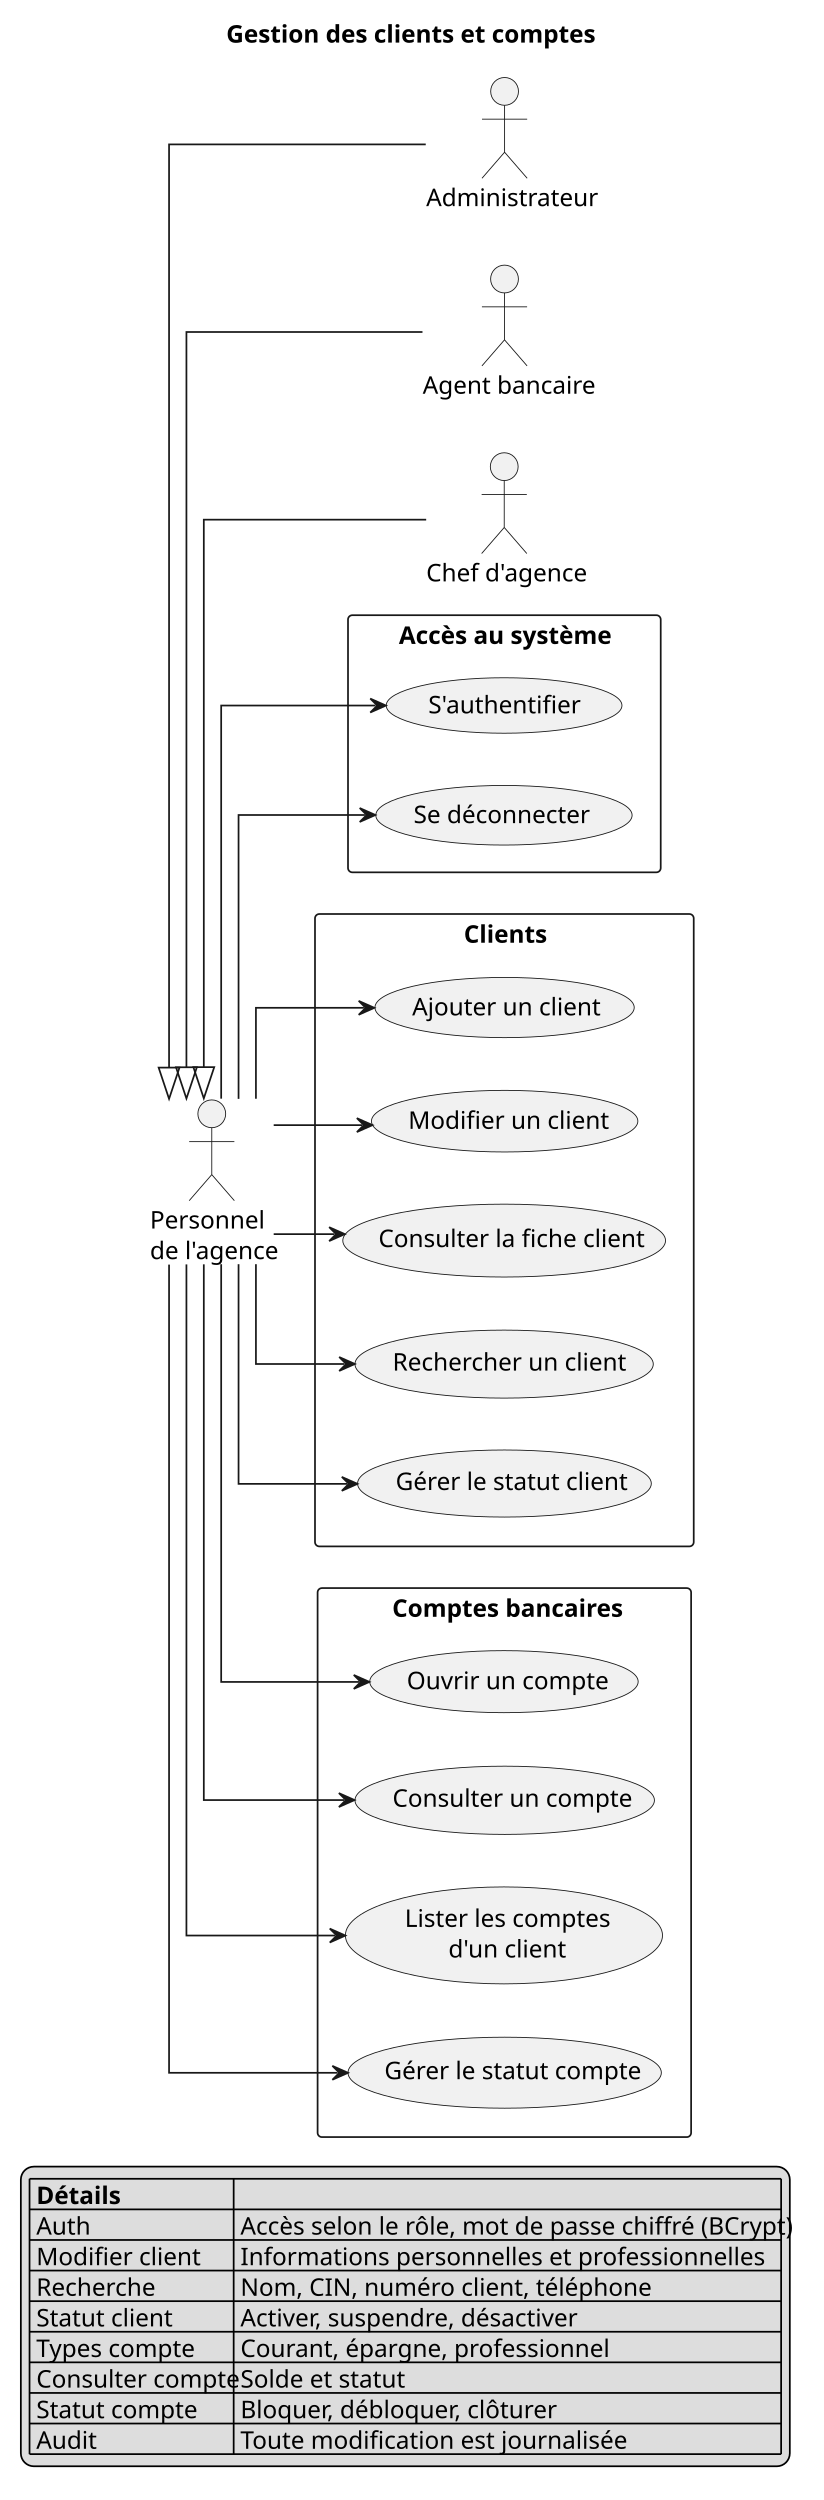
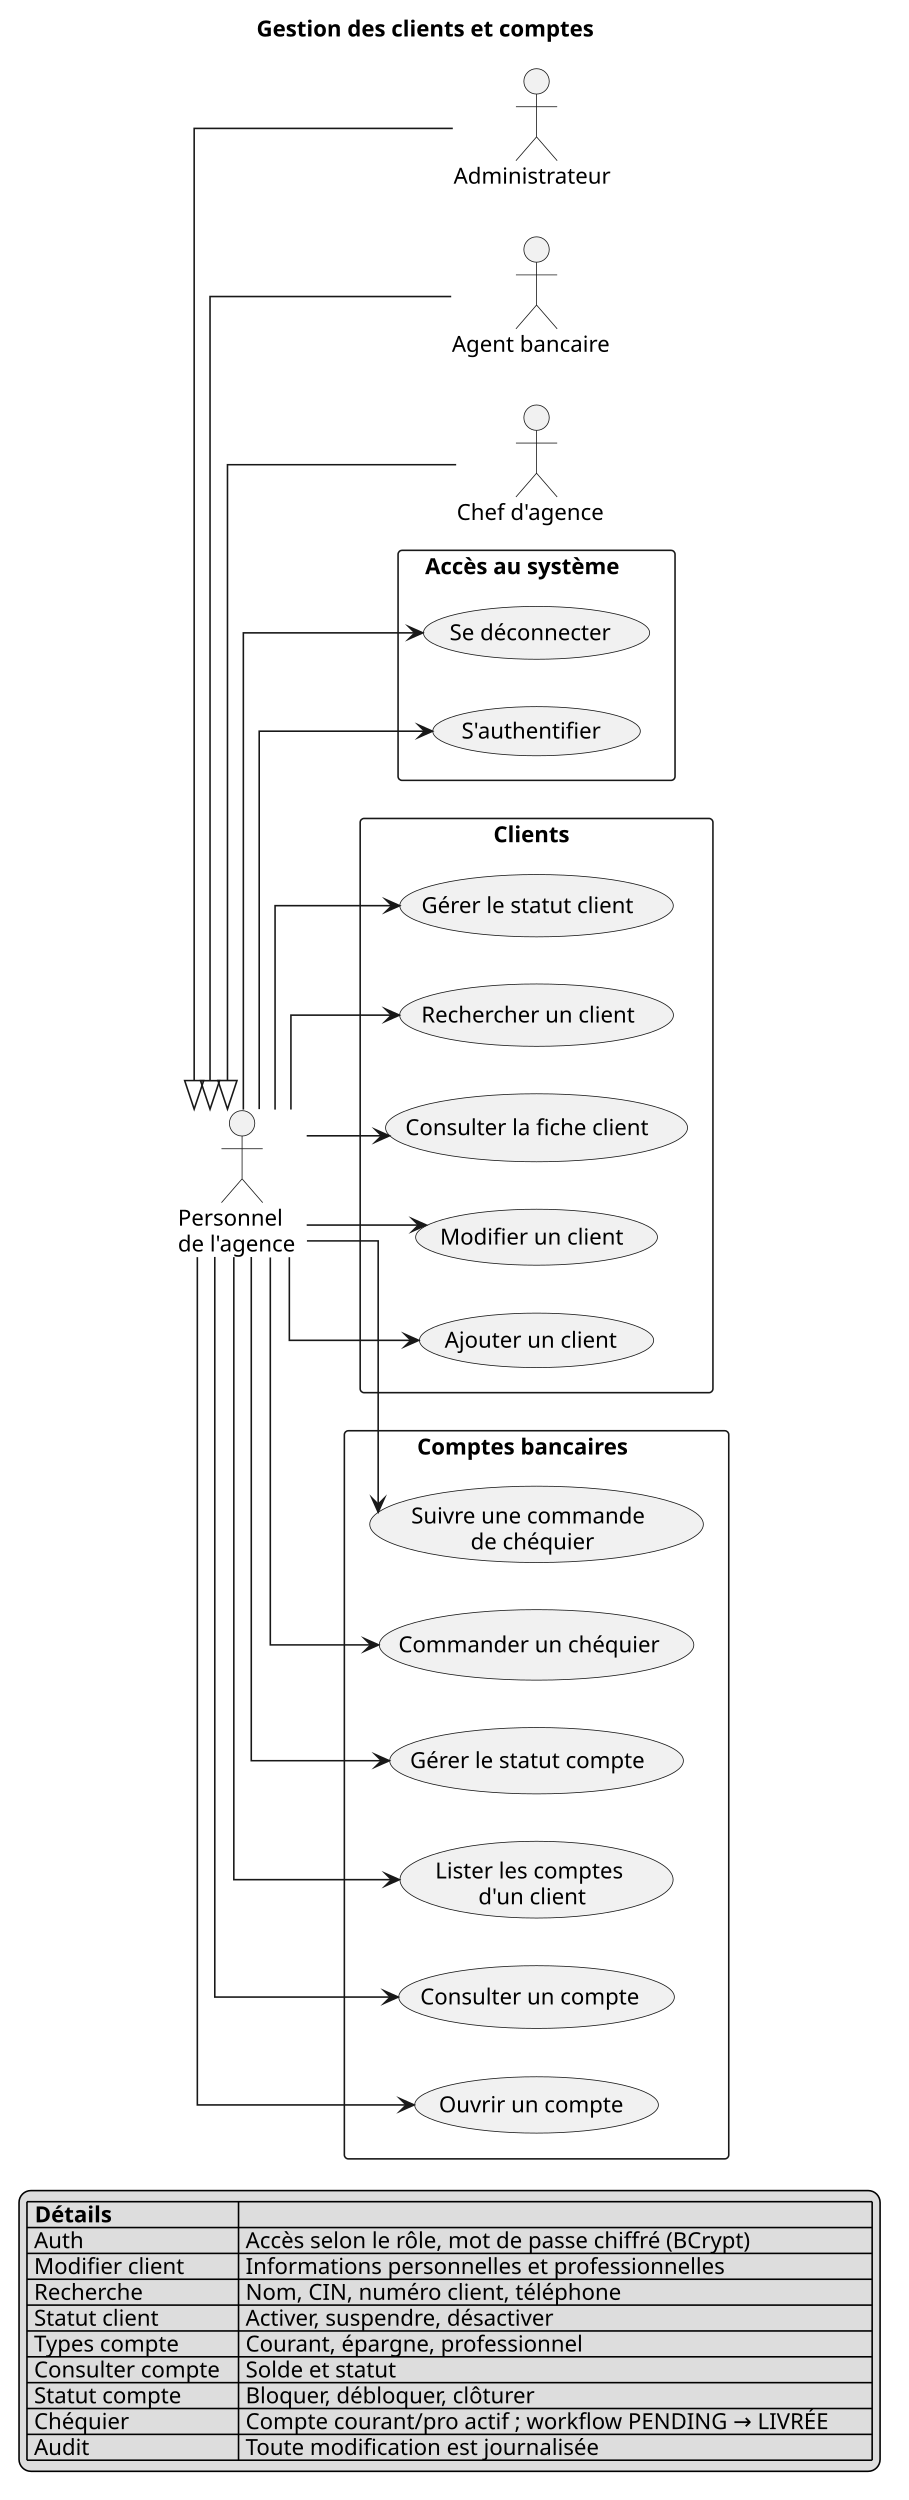
- <svg xmlns="http://www.w3.org/2000/svg" contentStyleType="text/css" height="1439px" preserveAspectRatio="none" style="width:474px;height:1439px;background:#FFFFFF;" version="1.1" viewBox="0 0 474 1439" width="474px" zoomAndPan="magnify">
+ <svg xmlns="http://www.w3.org/2000/svg" version="1.1" data-diagram-type="DESCRIPTION" style="width:573px;height:1576px;background:#FFFFFF;" width="573px" height="1576px" viewBox="0 0 573 1576" zoomAndPan="magnify" preserveAspectRatio="none" contentStyleType="text/css">
  <defs />
  <g>
-     <text fill="#000000" font-family="sans-serif" font-size="14" font-weight="bold" lengthAdjust="spacing" textLength="206.172" x="130.224" y="24.533">Gestion des clients et comptes</text>
-     <g id="cluster_Accès au système">
-       <rect fill="none" height="148" rx="2.5" ry="2.5" style="stroke:#181818;stroke-width:1;" width="180" x="200.31" y="354.109" />
-       <text fill="#000000" font-family="sans-serif" font-size="14" font-weight="bold" lengthAdjust="spacing" textLength="121.413" x="229.603" y="370.643">Accès au système</text>
+     <g class="title" data-source-line="8">
+       <text x="161.724" y="22.995" fill="#000000" font-size="14" lengthAdjust="spacing" textLength="243.359" font-weight="700" font-family="sans-serif">Gestion des clients et comptes</text>
    </g>
-     <g id="cluster_Clients">
-       <rect fill="none" height="364" rx="2.5" ry="2.5" style="stroke:#181818;stroke-width:1;" width="218" x="181.31" y="526.109" />
-       <text fill="#000000" font-family="sans-serif" font-size="14" font-weight="bold" lengthAdjust="spacing" textLength="46.676" x="266.972" y="542.643">Clients</text>
+     <g class="cluster" data-qualified-name="Acc.s au syst.me" id="ent0011" data-source-line="20">
+       <rect x="250.943" y="346.947" width="174.6" height="145" fill="none" style="stroke:#181818;stroke-width:1;" rx="2.5" ry="2.5" />
+       <text x="268.001" y="361.942" fill="#000000" font-size="14" lengthAdjust="spacing" textLength="140.485" font-weight="700" font-family="sans-serif">Accès au système</text>
    </g>
-     <g id="cluster_Comptes bancaires">
-       <rect fill="none" height="316" rx="2.5" ry="2.5" style="stroke:#181818;stroke-width:1;" width="215" x="182.81" y="914.109" />
-       <text fill="#000000" font-family="sans-serif" font-size="14" font-weight="bold" lengthAdjust="spacing" textLength="129.158" x="225.731" y="930.643">Comptes bancaires</text>
+     <g class="cluster" data-qualified-name="Clients" id="ent0014" data-source-line="25">
+       <rect x="227.053" y="515.947" width="222.38" height="362" fill="none" style="stroke:#181818;stroke-width:1;" rx="2.5" ry="2.5" />
+       <text x="311.064" y="530.942" fill="#000000" font-size="14" lengthAdjust="spacing" textLength="54.359" font-weight="700" font-family="sans-serif">Clients</text>
    </g>
-     <g id="elem_UC_LOGIN">
-       <ellipse cx="290.155" cy="406.079" fill="#F1F1F1" rx="67.846" ry="15.969" style="stroke:#181818;stroke-width:0.5;" />
-       <text fill="#000000" font-family="sans-serif" font-size="14" lengthAdjust="spacing" textLength="81.279" x="246.516" y="410.595">S'authentifier</text>
+     <g class="cluster" data-qualified-name="Comptes bancaires" id="ent0020" data-source-line="33">
+       <rect x="217.083" y="901.947" width="242.32" height="459" fill="none" style="stroke:#181818;stroke-width:1;" rx="2.5" ry="2.5" />
+       <text x="262.939" y="916.942" fill="#000000" font-size="14" lengthAdjust="spacing" textLength="150.609" font-weight="700" font-family="sans-serif">Comptes bancaires</text>
    </g>
-     <g id="elem_UC_LOGOUT">
-       <ellipse cx="290.077" cy="469.263" fill="#F1F1F1" rx="73.768" ry="17.154" style="stroke:#181818;stroke-width:0.5;" />
-       <text fill="#000000" font-family="sans-serif" font-size="14" lengthAdjust="spacing" textLength="98.068" x="238.043" y="473.779">Se déconnecter</text>
+     <g class="entity" data-qualified-name="Acc.s au syst.me.UC_LOGIN" id="ent0012" data-source-line="21">
+       <ellipse cx="338.242" cy="460.943" rx="65.429" ry="15.486" fill="#F1F1F1" style="stroke:#181818;stroke-width:0.5;" />
+       <text x="290.941" y="465.591" fill="#000000" font-size="14" lengthAdjust="spacing" textLength="94.603" font-family="sans-serif">S'authentifier</text>
    </g>
-     <g id="elem_UC_C_ADD">
-       <ellipse cx="290.436" cy="579.935" fill="#F1F1F1" rx="74.627" ry="17.325" style="stroke:#181818;stroke-width:0.5;" />
-       <text fill="#000000" font-family="sans-serif" font-size="14" lengthAdjust="spacing" textLength="100.393" x="237.24" y="584.451">Ajouter un client</text>
+     <g class="entity" data-qualified-name="Acc.s au syst.me.UC_LOGOUT" id="ent0013" data-source-line="22">
+       <ellipse cx="338.24" cy="398.946" rx="71.297" ry="16.659" fill="#F1F1F1" style="stroke:#181818;stroke-width:0.5;" />
+       <text x="283.426" y="403.595" fill="#000000" font-size="14" lengthAdjust="spacing" textLength="109.628" font-family="sans-serif">Se déconnecter</text>
    </g>
-     <g id="elem_UC_C_EDIT">
-       <ellipse cx="290.48" cy="645.343" fill="#F1F1F1" rx="76.67" ry="17.734" style="stroke:#181818;stroke-width:0.5;" />
-       <text fill="#000000" font-family="sans-serif" font-size="14" lengthAdjust="spacing" textLength="105.827" x="234.997" y="649.76">Modifier un client</text>
+     <g class="entity" data-qualified-name="Clients.UC_C_ADD" id="ent0015" data-source-line="26">
+       <ellipse cx="338.247" cy="844.952" rx="73.823" ry="17.165" fill="#F1F1F1" style="stroke:#181818;stroke-width:0.5;" />
+       <text x="280.315" y="849.6" fill="#000000" font-size="14" lengthAdjust="spacing" textLength="115.862" font-family="sans-serif">Ajouter un client</text>
    </g>
-     <g id="elem_UC_C_VIEW">
-       <ellipse cx="290.197" cy="714.087" fill="#F1F1F1" rx="92.887" ry="20.977" style="stroke:#181818;stroke-width:0.5;" />
-       <text fill="#000000" font-family="sans-serif" font-size="14" lengthAdjust="spacing" textLength="144.737" x="217.828" y="717.815">Consulter la fiche client</text>
+     <g class="entity" data-qualified-name="Clients.UC_C_EDIT" id="ent0016" data-source-line="27">
+       <ellipse cx="338.246" cy="779.943" rx="76.233" ry="17.647" fill="#F1F1F1" style="stroke:#181818;stroke-width:0.5;" />
+       <text x="277.393" y="784.592" fill="#000000" font-size="14" lengthAdjust="spacing" textLength="121.707" font-family="sans-serif">Modifier un client</text>
    </g>
-     <g id="elem_UC_C_SEARCH">
-       <ellipse cx="290.171" cy="785.182" fill="#F1F1F1" rx="85.862" ry="19.572" style="stroke:#181818;stroke-width:0.5;" />
-       <text fill="#000000" font-family="sans-serif" font-size="14" lengthAdjust="spacing" textLength="128.399" x="225.972" y="788.91">Rechercher un client</text>
+     <g class="entity" data-qualified-name="Clients.UC_C_VIEW" id="ent0017" data-source-line="28">
+       <ellipse cx="338.246" cy="710.945" rx="95.192" ry="21.438" fill="#F1F1F1" style="stroke:#181818;stroke-width:0.5;" />
+       <text x="255.544" y="715.594" fill="#000000" font-size="14" lengthAdjust="spacing" textLength="165.402" font-family="sans-serif">Consulter la fiche client</text>
    </g>
-     <g id="elem_UC_C_STATUS">
-       <ellipse cx="290.352" cy="853.918" fill="#F1F1F1" rx="84.543" ry="19.308" style="stroke:#181818;stroke-width:0.5;" />
-       <text fill="#000000" font-family="sans-serif" font-size="14" lengthAdjust="spacing" textLength="125.275" x="227.714" y="857.646">Gérer le statut client</text>
+     <g class="entity" data-qualified-name="Clients.UC_C_SEARCH" id="ent0018" data-source-line="29">
+       <ellipse cx="338.246" cy="639.947" rx="86.302" ry="19.66" fill="#F1F1F1" style="stroke:#181818;stroke-width:0.5;" />
+       <text x="265.587" y="644.596" fill="#000000" font-size="14" lengthAdjust="spacing" textLength="145.318" font-family="sans-serif">Rechercher un client</text>
    </g>
-     <g id="elem_UC_A_OPEN">
-       <ellipse cx="290.073" cy="967.962" fill="#F1F1F1" rx="77.264" ry="17.853" style="stroke:#181818;stroke-width:0.5;" />
-       <text fill="#000000" font-family="sans-serif" font-size="14" lengthAdjust="spacing" textLength="107.372" x="234.117" y="972.306">Ouvrir un compte</text>
+     <g class="entity" data-qualified-name="Clients.UC_C_STATUS" id="ent0019" data-source-line="30">
+       <ellipse cx="338.243" cy="570.949" rx="86.21" ry="19.642" fill="#F1F1F1" style="stroke:#181818;stroke-width:0.5;" />
+       <text x="265.69" y="575.597" fill="#000000" font-size="14" lengthAdjust="spacing" textLength="145.106" font-family="sans-serif">Gérer le statut client</text>
    </g>
-     <g id="elem_UC_A_VIEW">
-       <ellipse cx="290.502" cy="1036.248" fill="#F1F1F1" rx="86.192" ry="19.638" style="stroke:#181818;stroke-width:0.5;" />
-       <text fill="#000000" font-family="sans-serif" font-size="14" lengthAdjust="spacing" textLength="129.179" x="225.912" y="1039.976">Consulter un compte</text>
+     <g class="entity" data-qualified-name="Comptes bancaires.UC_A_OPEN" id="ent0021" data-source-line="34">
+       <ellipse cx="338.243" cy="1326.951" rx="76.819" ry="17.764" fill="#F1F1F1" style="stroke:#181818;stroke-width:0.5;" />
+       <text x="276.685" y="1331.599" fill="#000000" font-size="14" lengthAdjust="spacing" textLength="123.115" font-family="sans-serif">Ouvrir un compte</text>
    </g>
-     <g id="elem_UC_A_LIST">
-       <ellipse cx="290.076" cy="1114.014" fill="#F1F1F1" rx="91.266" ry="27.905" style="stroke:#181818;stroke-width:0.5;" />
-       <text fill="#000000" font-family="sans-serif" font-size="14" lengthAdjust="spacing" textLength="112.82" x="232.995" y="1109.127">Lister les comptes</text>
-       <text fill="#000000" font-family="sans-serif" font-size="14" lengthAdjust="spacing" textLength="62.603" x="258.103" y="1126.737">d'un client</text>
+     <g class="entity" data-qualified-name="Comptes bancaires.UC_A_VIEW" id="ent0022" data-source-line="35">
+       <ellipse cx="338.244" cy="1258.945" rx="86.89" ry="19.778" fill="#F1F1F1" style="stroke:#181818;stroke-width:0.5;" />
+       <text x="264.911" y="1263.593" fill="#000000" font-size="14" lengthAdjust="spacing" textLength="146.665" font-family="sans-serif">Consulter un compte</text>
    </g>
-     <g id="elem_UC_A_STATUS">
-       <ellipse cx="290.492" cy="1193.046" fill="#F1F1F1" rx="90.183" ry="20.437" style="stroke:#181818;stroke-width:0.5;" />
-       <text fill="#000000" font-family="sans-serif" font-size="14" lengthAdjust="spacing" textLength="138.503" x="221.241" y="1196.774">Gérer le statut compte</text>
+     <g class="entity" data-qualified-name="Comptes bancaires.UC_A_LIST" id="ent0023" data-source-line="36">
+       <ellipse cx="338.239" cy="1184.942" rx="86.096" ry="24.205" fill="#F1F1F1" style="stroke:#181818;stroke-width:0.5;" />
+       <text x="274.378" y="1184.171" fill="#000000" font-size="14" lengthAdjust="spacing" textLength="127.723" font-family="sans-serif">Lister les comptes</text>
+       <text x="301.547" y="1200.468" fill="#000000" font-size="14" lengthAdjust="spacing" textLength="73.384" font-family="sans-serif">d'un client</text>
    </g>
-     <g id="elem_personnel">
-       <ellipse cx="121.897" cy="641.109" fill="#F1F1F1" rx="8" ry="8" style="stroke:#181818;stroke-width:0.5;" />
-       <path d="M121.897,649.109 L121.897,676.109 M108.897,657.109 L134.898,657.109 M121.897,676.109 L108.897,691.109 M121.897,676.109 L134.898,691.109 " fill="none" style="stroke:#181818;stroke-width:0.5;" />
-       <text fill="#000000" font-family="sans-serif" font-size="14" lengthAdjust="spacing" textLength="63.041" x="86.31" y="707.143">Personnel</text>
-       <text fill="#000000" font-family="sans-serif" font-size="14" lengthAdjust="spacing" textLength="71.176" x="86.31" y="724.752">de l'agence</text>
+     <g class="entity" data-qualified-name="Comptes bancaires.UC_A_STATUS" id="ent0024" data-source-line="37">
+       <ellipse cx="338.247" cy="1109.952" rx="92.574" ry="20.915" fill="#F1F1F1" style="stroke:#181818;stroke-width:0.5;" />
+       <text x="258.475" y="1114.6" fill="#000000" font-size="14" lengthAdjust="spacing" textLength="159.544" font-family="sans-serif">Gérer le statut compte</text>
    </g>
-     <g id="elem_admin">
-       <ellipse cx="290.437" cy="52.609" fill="#F1F1F1" rx="8" ry="8" style="stroke:#181818;stroke-width:0.5;" />
-       <path d="M290.437,60.609 L290.437,87.609 M277.437,68.609 L303.437,68.609 M290.437,87.609 L277.437,102.609 M290.437,87.609 L303.437,102.609 " fill="none" style="stroke:#181818;stroke-width:0.5;" />
-       <text fill="#000000" font-family="sans-serif" font-size="14" lengthAdjust="spacing" textLength="90.255" x="245.31" y="118.643">Administrateur</text>
+     <g class="entity" data-qualified-name="Comptes bancaires.UC_CHQ_ORDER" id="ent0025" data-source-line="38">
+       <ellipse cx="338.239" cy="1036.946" rx="99.146" ry="22.229" fill="#F1F1F1" style="stroke:#181818;stroke-width:0.5;" />
+       <text x="251.153" y="1041.594" fill="#000000" font-size="14" lengthAdjust="spacing" textLength="174.173" font-family="sans-serif">Commander un chéquier</text>
    </g>
-     <g id="elem_agent">
-       <ellipse cx="290.399" cy="160.609" fill="#F1F1F1" rx="8" ry="8" style="stroke:#181818;stroke-width:0.5;" />
-       <path d="M290.399,168.609 L290.399,195.609 M277.399,176.609 L303.399,176.609 M290.399,195.609 L277.399,210.609 M290.399,195.609 L303.399,210.609 " fill="none" style="stroke:#181818;stroke-width:0.5;" />
-       <text fill="#000000" font-family="sans-serif" font-size="14" lengthAdjust="spacing" textLength="94.179" x="243.31" y="226.643">Agent bancaire</text>
+     <g class="entity" data-qualified-name="Comptes bancaires.UC_CHQ_TRACK" id="ent0026" data-source-line="39">
+       <ellipse cx="338.242" cy="960.944" rx="105.158" ry="24.067" fill="#F1F1F1" style="stroke:#181818;stroke-width:0.5;" />
+       <text x="259.215" y="960.39" fill="#000000" font-size="14" lengthAdjust="spacing" textLength="158.054" font-family="sans-serif">Suivre une commande</text>
+       <text x="296.665" y="976.687" fill="#000000" font-size="14" lengthAdjust="spacing" textLength="83.152" font-family="sans-serif">de chéquier</text>
    </g>
-     <g id="elem_chef">
-       <ellipse cx="290.235" cy="268.609" fill="#F1F1F1" rx="8" ry="8" style="stroke:#181818;stroke-width:0.5;" />
-       <path d="M290.235,276.609 L290.235,303.609 M277.235,284.609 L303.235,284.609 M290.235,303.609 L277.235,318.609 M290.235,303.609 L303.235,318.609 " fill="none" style="stroke:#181818;stroke-width:0.5;" />
-       <text fill="#000000" font-family="sans-serif" font-size="14" lengthAdjust="spacing" textLength="89.852" x="245.31" y="334.643">Chef d'agence</text>
+     <g class="entity" data-qualified-name="personnel" id="ent0001" data-source-line="10">
+       <ellipse cx="152.609" cy="708.147" rx="8" ry="8" fill="#F1F1F1" style="stroke:#181818;stroke-width:0.5;" />
+       <path d="M152.609,716.147 L152.609,743.147 M139.609,724.147 L165.609,724.147 M152.609,743.147 L139.609,758.147 M152.609,743.147 L165.609,758.147" style="stroke:#181818;stroke-width:0.5;" fill="none" />
+       <text x="112.133" y="772.642" fill="#000000" font-size="14" lengthAdjust="spacing" textLength="68.92" font-family="sans-serif">Personnel</text>
+       <text x="112.133" y="788.939" fill="#000000" font-size="14" lengthAdjust="spacing" textLength="80.951" font-family="sans-serif">de l'agence</text>
    </g>
-     <g id="link_personnel_admin">
-       <path d="M97.31,614.519 C97.31,473.079 97.31,83.109 97.31,83.109 C97.31,83.109 188.02,83.109 245.06,83.109 " fill="none" id="personnel-backto-admin" style="stroke:#181818;stroke-width:1;" />
-       <polygon fill="none" points="97.31,632.519,103.31,614.519,91.31,614.519,97.31,632.519" style="stroke:#181818;stroke-width:1;" />
+     <g class="entity" data-qualified-name="admin" id="ent0002" data-source-line="12">
+       <ellipse cx="338.245" cy="51.297" rx="8" ry="8" fill="#F1F1F1" style="stroke:#181818;stroke-width:0.5;" />
+       <path d="M338.245,59.297 L338.245,86.297 M325.245,67.297 L351.245,67.297 M338.245,86.297 L325.245,101.297 M338.245,86.297 L351.245,101.297" style="stroke:#181818;stroke-width:0.5;" fill="none" />
+       <text x="285.943" y="115.792" fill="#000000" font-size="14" lengthAdjust="spacing" textLength="104.603" font-family="sans-serif">Administrateur</text>
    </g>
-     <g id="link_personnel_agent">
-       <path d="M107.31,614.329 C107.31,491.289 107.31,191.109 107.31,191.109 C107.31,191.109 188.96,191.109 243.18,191.109 " fill="none" id="personnel-backto-agent" style="stroke:#181818;stroke-width:1;" />
-       <polygon fill="none" points="107.31,632.329,113.31,614.329,101.31,614.329,107.31,632.329" style="stroke:#181818;stroke-width:1;" />
+     <g class="entity" data-qualified-name="agent" id="ent0003" data-source-line="13">
+       <ellipse cx="338.245" cy="157.297" rx="8" ry="8" fill="#F1F1F1" style="stroke:#181818;stroke-width:0.5;" />
+       <path d="M338.245,165.297 L338.245,192.297 M325.245,173.297 L351.245,173.297 M338.245,192.297 L325.245,207.297 M338.245,192.297 L351.245,207.297" style="stroke:#181818;stroke-width:0.5;" fill="none" />
+       <text x="284.863" y="221.792" fill="#000000" font-size="14" lengthAdjust="spacing" textLength="106.764" font-family="sans-serif">Agent bancaire</text>
    </g>
-     <g id="link_personnel_chef">
-       <path d="M117.31,614.239 C117.31,511.909 117.31,299.109 117.31,299.109 C117.31,299.109 194.05,299.109 245.31,299.109 " fill="none" id="personnel-backto-chef" style="stroke:#181818;stroke-width:1;" />
-       <polygon fill="none" points="117.31,632.239,123.31,614.239,111.31,614.239,117.31,632.239" style="stroke:#181818;stroke-width:1;" />
+     <g class="entity" data-qualified-name="chef" id="ent0004" data-source-line="14">
+       <ellipse cx="338.243" cy="263.297" rx="8" ry="8" fill="#F1F1F1" style="stroke:#181818;stroke-width:0.5;" />
+       <path d="M338.243,271.297 L338.243,298.297 M325.243,279.297 L351.243,279.297 M338.243,298.297 L325.243,313.297 M338.243,298.297 L351.243,313.297" style="stroke:#181818;stroke-width:0.5;" fill="none" />
+       <text x="287.923" y="327.792" fill="#000000" font-size="14" lengthAdjust="spacing" textLength="100.639" font-family="sans-serif">Chef d'agence</text>
    </g>
-     <g id="link_personnel_UC_LOGIN">
-       <path d="M127.31,632.379 C127.31,553.879 127.31,406.109 127.31,406.109 C127.31,406.109 171.46,406.109 216.13,406.109 " fill="none" id="personnel-to-UC_LOGIN" style="stroke:#181818;stroke-width:1;" />
-       <polygon fill="#181818" points="222.13,406.109,213.13,402.109,217.13,406.109,213.13,410.109,222.13,406.109" style="stroke:#181818;stroke-width:1;" />
+     <g class="link" data-entity-1="ent0001" data-entity-2="ent0002" id="lnk6" data-source-line="16" data-link-type="extension">
+       <path d="M122.403,681.187 C122.403,529.817 122.403,80.947 122.403,80.947 C122.403,80.947 221.543,80.947 285.443,80.947" style="stroke:#181818;stroke-width:1;" fill="none" id="personnel-backto-admin" />
+       <polygon points="122.403,699.187,128.403,681.187,116.403,681.187,122.403,699.187" fill="none" style="stroke:#181818;stroke-width:1;stroke-linejoin:miter;stroke-miterlimit:10;" />
    </g>
-     <g id="link_personnel_UC_LOGOUT">
-       <path d="M137.31,632.489 C137.31,570.259 137.31,469.109 137.31,469.109 C137.31,469.109 171.07,469.109 210.05,469.109 " fill="none" id="personnel-to-UC_LOGOUT" style="stroke:#181818;stroke-width:1;" />
-       <polygon fill="#181818" points="216.05,469.109,207.05,465.109,211.05,469.109,207.05,473.109,216.05,469.109" style="stroke:#181818;stroke-width:1;" />
+     <g class="link" data-entity-1="ent0001" data-entity-2="ent0003" id="lnk8" data-source-line="17" data-link-type="extension">
+       <path d="M132.403,681.247 C132.403,546.897 132.403,186.947 132.403,186.947 C132.403,186.947 223.443,186.947 284.433,186.947" style="stroke:#181818;stroke-width:1;" fill="none" id="personnel-backto-agent" />
+       <polygon points="132.403,699.247,138.403,681.247,126.403,681.247,132.403,699.247" fill="none" style="stroke:#181818;stroke-width:1;stroke-linejoin:miter;stroke-miterlimit:10;" />
    </g>
-     <g id="link_personnel_UC_C_ADD">
-       <path d="M147.31,632.449 C147.31,606.699 147.31,580.109 147.31,580.109 C147.31,580.109 174.86,580.109 209.46,580.109 " fill="none" id="personnel-to-UC_C_ADD" style="stroke:#181818;stroke-width:1;" />
-       <polygon fill="#181818" points="215.46,580.109,206.46,576.109,210.46,580.109,206.46,584.109,215.46,580.109" style="stroke:#181818;stroke-width:1;" />
+     <g class="link" data-entity-1="ent0001" data-entity-2="ent0004" id="lnk10" data-source-line="18" data-link-type="extension">
+       <path d="M143.403,681.177 C143.403,565.437 143.403,292.947 143.403,292.947 C143.403,292.947 229.823,292.947 287.563,292.947" style="stroke:#181818;stroke-width:1;" fill="none" id="personnel-backto-chef" />
+       <polygon points="143.403,699.177,149.403,681.177,137.403,681.177,143.403,699.177" fill="none" style="stroke:#181818;stroke-width:1;stroke-linejoin:miter;stroke-miterlimit:10;" />
    </g>
-     <g id="link_personnel_UC_C_EDIT">
-       <path d="M157.54,647.609 C174.16,647.609 188.6,647.609 208.41,647.609 " fill="none" id="personnel-to-UC_C_EDIT" style="stroke:#181818;stroke-width:1;" />
-       <polygon fill="#181818" points="214.41,647.609,205.41,643.609,209.41,647.609,205.41,651.609,214.41,647.609" style="stroke:#181818;stroke-width:1;" />
+     <g class="link" data-entity-1="ent0001" data-entity-2="ent0012" id="lnk27" data-source-line="42" data-link-type="dependency">
+       <path d="M163.403,699.207 C163.403,618.347 163.403,460.947 163.403,460.947 C163.403,460.947 218.033,460.947 267.643,460.947" style="stroke:#181818;stroke-width:1;" fill="none" id="personnel-to-UC_LOGIN" />
+       <polygon points="272.643,460.947,263.643,456.947,267.643,460.947,263.643,464.947,272.643,460.947" fill="#181818" style="stroke:#181818;stroke-width:1;stroke-linejoin:miter;stroke-miterlimit:10;" />
    </g>
-     <g id="link_personnel_UC_C_VIEW">
-       <path d="M157.54,710.359 C169.72,710.359 177.94,710.359 192.46,710.359 " fill="none" id="personnel-to-UC_C_VIEW" style="stroke:#181818;stroke-width:1;" />
-       <polygon fill="#181818" points="198.46,710.359,189.46,706.359,193.46,710.359,189.46,714.359,198.46,710.359" style="stroke:#181818;stroke-width:1;" />
+     <g class="link" data-entity-1="ent0001" data-entity-2="ent0013" id="lnk28" data-source-line="43" data-link-type="dependency">
+       <path d="M153.403,699.507 C153.403,604.957 153.403,398.947 153.403,398.947 C153.403,398.947 209.553,398.947 261.513,398.947" style="stroke:#181818;stroke-width:1;" fill="none" id="personnel-to-UC_LOGOUT" />
+       <polygon points="266.513,398.947,257.513,394.947,261.513,398.947,257.513,402.947,266.513,398.947" fill="#181818" style="stroke:#181818;stroke-width:1;stroke-linejoin:miter;stroke-miterlimit:10;" />
    </g>
-     <g id="link_personnel_UC_C_SEARCH">
-       <path d="M147.31,727.689 C147.31,755.479 147.31,785.109 147.31,785.109 C147.31,785.109 167.95,785.109 198.24,785.109 " fill="none" id="personnel-to-UC_C_SEARCH" style="stroke:#181818;stroke-width:1;" />
-       <polygon fill="#181818" points="204.24,785.109,195.24,781.109,199.24,785.109,195.24,789.109,204.24,785.109" style="stroke:#181818;stroke-width:1;" />
+     <g class="link" data-entity-1="ent0001" data-entity-2="ent0015" id="lnk29" data-source-line="44" data-link-type="dependency">
+       <path d="M182.403,792.547 C182.403,818.227 182.403,844.947 182.403,844.947 C182.403,844.947 218.833,844.947 258.973,844.947" style="stroke:#181818;stroke-width:1;" fill="none" id="personnel-to-UC_C_ADD" />
+       <polygon points="263.973,844.947,254.973,840.947,258.973,844.947,254.973,848.947,263.973,844.947" fill="#181818" style="stroke:#181818;stroke-width:1;stroke-linejoin:miter;stroke-miterlimit:10;" />
    </g>
-     <g id="link_personnel_UC_C_STATUS">
-       <path d="M137.31,727.659 C137.31,779.169 137.31,854.109 137.31,854.109 C137.31,854.109 164.37,854.109 199.75,854.109 " fill="none" id="personnel-to-UC_C_STATUS" style="stroke:#181818;stroke-width:1;" />
-       <polygon fill="#181818" points="205.75,854.109,196.75,850.109,200.75,854.109,196.75,858.109,205.75,854.109" style="stroke:#181818;stroke-width:1;" />
+     <g class="link" data-entity-1="ent0001" data-entity-2="ent0016" id="lnk30" data-source-line="45" data-link-type="dependency">
+       <path d="M193.343,772.277 C215.443,772.277 238.353,772.277 263.763,772.277" style="stroke:#181818;stroke-width:1;" fill="none" id="personnel-to-UC_C_EDIT" />
+       <polygon points="268.763,772.277,259.763,768.277,263.763,772.277,259.763,776.277,268.763,772.277" fill="#181818" style="stroke:#181818;stroke-width:1;stroke-linejoin:miter;stroke-miterlimit:10;" />
    </g>
-     <g id="link_personnel_UC_A_OPEN">
-       <path d="M127.31,727.669 C127.31,809.469 127.31,968.109 127.31,968.109 C127.31,968.109 164.65,968.109 206.63,968.109 " fill="none" id="personnel-to-UC_A_OPEN" style="stroke:#181818;stroke-width:1;" />
-       <polygon fill="#181818" points="212.63,968.109,203.63,964.109,207.63,968.109,203.63,972.109,212.63,968.109" style="stroke:#181818;stroke-width:1;" />
+     <g class="link" data-entity-1="ent0001" data-entity-2="ent0017" id="lnk31" data-source-line="46" data-link-type="dependency">
+       <path d="M193.343,716.017 C208.823,716.017 222.153,716.017 240.483,716.017" style="stroke:#181818;stroke-width:1;" fill="none" id="personnel-to-UC_C_VIEW" />
+       <polygon points="245.483,716.017,236.483,712.017,240.483,716.017,236.483,720.017,245.483,716.017" fill="#181818" style="stroke:#181818;stroke-width:1;stroke-linejoin:miter;stroke-miterlimit:10;" />
    </g>
-     <g id="link_personnel_UC_A_VIEW">
-       <path d="M117.31,727.749 C117.31,824.759 117.31,1036.109 117.31,1036.109 C117.31,1036.109 154.73,1036.109 198.06,1036.109 " fill="none" id="personnel-to-UC_A_VIEW" style="stroke:#181818;stroke-width:1;" />
-       <polygon fill="#181818" points="204.06,1036.109,195.06,1032.109,199.06,1036.109,195.06,1040.109,204.06,1036.109" style="stroke:#181818;stroke-width:1;" />
+     <g class="link" data-entity-1="ent0001" data-entity-2="ent0018" id="lnk32" data-source-line="47" data-link-type="dependency">
+       <path d="M183.403,699.457 C183.403,670.977 183.403,639.947 183.403,639.947 C183.403,639.947 211.303,639.947 246.763,639.947" style="stroke:#181818;stroke-width:1;" fill="none" id="personnel-to-UC_C_SEARCH" />
+       <polygon points="251.763,639.947,242.763,635.947,246.763,639.947,242.763,643.947,251.763,639.947" fill="#181818" style="stroke:#181818;stroke-width:1;stroke-linejoin:miter;stroke-miterlimit:10;" />
    </g>
-     <g id="link_personnel_UC_A_LIST">
-       <path d="M107.31,727.799 C107.31,840.539 107.31,1114.109 107.31,1114.109 C107.31,1114.109 147.06,1114.109 192.81,1114.109 " fill="none" id="personnel-to-UC_A_LIST" style="stroke:#181818;stroke-width:1;" />
-       <polygon fill="#181818" points="198.81,1114.109,189.81,1110.109,193.81,1114.109,189.81,1118.109,198.81,1114.109" style="stroke:#181818;stroke-width:1;" />
+     <g class="link" data-entity-1="ent0001" data-entity-2="ent0019" id="lnk33" data-source-line="48" data-link-type="dependency">
+       <path d="M173.403,699.507 C173.403,647.667 173.403,570.947 173.403,570.947 C173.403,570.947 207.073,570.947 246.963,570.947" style="stroke:#181818;stroke-width:1;" fill="none" id="personnel-to-UC_C_STATUS" />
+       <polygon points="251.963,570.947,242.963,566.947,246.963,570.947,242.963,574.947,251.963,570.947" fill="#181818" style="stroke:#181818;stroke-width:1;stroke-linejoin:miter;stroke-miterlimit:10;" />
    </g>
-     <g id="link_personnel_UC_A_STATUS">
-       <path d="M97.31,727.909 C97.31,855.259 97.31,1193.109 97.31,1193.109 C97.31,1193.109 143.99,1193.109 194.31,1193.109 " fill="none" id="personnel-to-UC_A_STATUS" style="stroke:#181818;stroke-width:1;" />
-       <polygon fill="#181818" points="200.31,1193.109,191.31,1189.109,195.31,1193.109,191.31,1197.109,200.31,1193.109" style="stroke:#181818;stroke-width:1;" />
+     <g class="link" data-entity-1="ent0001" data-entity-2="ent0021" id="lnk34" data-source-line="49" data-link-type="dependency">
+       <path d="M124.403,792.507 C124.403,930.377 124.403,1326.947 124.403,1326.947 C124.403,1326.947 194.793,1326.947 256.043,1326.947" style="stroke:#181818;stroke-width:1;" fill="none" id="personnel-to-UC_A_OPEN" />
+       <polygon points="261.043,1326.947,252.043,1322.947,256.043,1326.947,252.043,1330.947,261.043,1326.947" fill="#181818" style="stroke:#181818;stroke-width:1;stroke-linejoin:miter;stroke-miterlimit:10;" />
    </g>
-     <rect fill="#DDDDDD" height="172.484" id="_legend" rx="7.5" ry="7.5" style="stroke:#000000;stroke-width:1;" width="442.619" x="12" y="1247.109" />
-     <text fill="#000000" font-family="sans-serif" font-size="14" font-weight="bold" lengthAdjust="spacing" textLength="45.91" x="20.89" y="1268.643">Détails</text>
-     <text fill="#000000" font-family="sans-serif" font-size="14" font-weight="bold" lengthAdjust="spacing" textLength="3.89" x="134.496" y="1268.643"> </text>
-     <text fill="#000000" font-family="sans-serif" font-size="14" lengthAdjust="spacing" textLength="28.8" x="20.89" y="1286.252">Auth</text>
-     <text fill="#000000" font-family="sans-serif" font-size="14" lengthAdjust="spacing" textLength="307.344" x="138.386" y="1286.252">Accès selon le rôle, mot de passe chiffré (BCrypt)</text>
-     <text fill="#000000" font-family="sans-serif" font-size="14" lengthAdjust="spacing" textLength="86.365" x="20.89" y="1303.861">Modifier client</text>
-     <text fill="#000000" font-family="sans-serif" font-size="14" lengthAdjust="spacing" textLength="280.937" x="138.386" y="1303.861">Informations personnelles et professionnelles</text>
-     <text fill="#000000" font-family="sans-serif" font-size="14" lengthAdjust="spacing" textLength="67.703" x="20.89" y="1321.471">Recherche</text>
-     <text fill="#000000" font-family="sans-serif" font-size="14" lengthAdjust="spacing" textLength="222.551" x="138.386" y="1321.471">Nom, CIN, numéro client, téléphone</text>
-     <text fill="#000000" font-family="sans-serif" font-size="14" lengthAdjust="spacing" textLength="73.151" x="20.89" y="1339.08">Statut client</text>
-     <text fill="#000000" font-family="sans-serif" font-size="14" lengthAdjust="spacing" textLength="187.53" x="138.386" y="1339.08">Activer, suspendre, désactiver</text>
-     <text fill="#000000" font-family="sans-serif" font-size="14" lengthAdjust="spacing" textLength="87.924" x="20.89" y="1356.689">Types compte</text>
-     <text fill="#000000" font-family="sans-serif" font-size="14" lengthAdjust="spacing" textLength="200.019" x="138.386" y="1356.689">Courant, épargne, professionnel</text>
-     <text fill="#000000" font-family="sans-serif" font-size="14" lengthAdjust="spacing" textLength="109.717" x="20.89" y="1374.299">Consulter compte</text>
-     <text fill="#000000" font-family="sans-serif" font-size="14" lengthAdjust="spacing" textLength="89.503" x="138.386" y="1374.299">Solde et statut</text>
-     <text fill="#000000" font-family="sans-serif" font-size="14" lengthAdjust="spacing" textLength="86.379" x="20.89" y="1391.908">Statut compte</text>
-     <text fill="#000000" font-family="sans-serif" font-size="14" lengthAdjust="spacing" textLength="172.772" x="138.386" y="1391.908">Bloquer, débloquer, clôturer</text>
-     <text fill="#000000" font-family="sans-serif" font-size="14" lengthAdjust="spacing" textLength="31.91" x="20.89" y="1409.518">Audit</text>
-     <text fill="#000000" font-family="sans-serif" font-size="14" lengthAdjust="spacing" textLength="208.558" x="138.386" y="1409.518">Toute modification est journalisée</text>
-     <line style="stroke:#000000;stroke-width:1;" x1="17" x2="449.619" y1="1254.109" y2="1254.109" />
-     <line style="stroke:#000000;stroke-width:1;" x1="17" x2="449.619" y1="1271.719" y2="1271.719" />
-     <line style="stroke:#000000;stroke-width:1;" x1="17" x2="449.619" y1="1289.328" y2="1289.328" />
-     <line style="stroke:#000000;stroke-width:1;" x1="17" x2="449.619" y1="1306.938" y2="1306.938" />
-     <line style="stroke:#000000;stroke-width:1;" x1="17" x2="449.619" y1="1324.547" y2="1324.547" />
-     <line style="stroke:#000000;stroke-width:1;" x1="17" x2="449.619" y1="1342.156" y2="1342.156" />
-     <line style="stroke:#000000;stroke-width:1;" x1="17" x2="449.619" y1="1359.766" y2="1359.766" />
-     <line style="stroke:#000000;stroke-width:1;" x1="17" x2="449.619" y1="1377.375" y2="1377.375" />
-     <line style="stroke:#000000;stroke-width:1;" x1="17" x2="449.619" y1="1394.984" y2="1394.984" />
-     <line style="stroke:#000000;stroke-width:1;" x1="17" x2="449.619" y1="1412.594" y2="1412.594" />
-     <line style="stroke:#000000;stroke-width:1;" x1="17" x2="17" y1="1254.109" y2="1412.594" />
-     <line style="stroke:#000000;stroke-width:1;" x1="134.496" x2="134.496" y1="1254.109" y2="1412.594" />
-     <line style="stroke:#000000;stroke-width:1;" x1="449.619" x2="449.619" y1="1254.109" y2="1412.594" />
+     <g class="link" data-entity-1="ent0001" data-entity-2="ent0022" id="lnk35" data-source-line="50" data-link-type="dependency">
+       <path d="M135.403,792.377 C135.403,918.657 135.403,1258.947 135.403,1258.947 C135.403,1258.947 191.063,1258.947 246.043,1258.947" style="stroke:#181818;stroke-width:1;" fill="none" id="personnel-to-UC_A_VIEW" />
+       <polygon points="251.043,1258.947,242.043,1254.947,246.043,1258.947,242.043,1262.947,251.043,1258.947" fill="#181818" style="stroke:#181818;stroke-width:1;stroke-linejoin:miter;stroke-miterlimit:10;" />
+     </g>
+     <g class="link" data-entity-1="ent0001" data-entity-2="ent0023" id="lnk36" data-source-line="51" data-link-type="dependency">
+       <path d="M147.403,792.517 C147.403,905.497 147.403,1184.947 147.403,1184.947 C147.403,1184.947 196.263,1184.947 246.753,1184.947" style="stroke:#181818;stroke-width:1;" fill="none" id="personnel-to-UC_A_LIST" />
+       <polygon points="251.753,1184.947,242.753,1180.947,246.753,1184.947,242.753,1188.947,251.753,1184.947" fill="#181818" style="stroke:#181818;stroke-width:1;stroke-linejoin:miter;stroke-miterlimit:10;" />
+     </g>
+     <g class="link" data-entity-1="ent0001" data-entity-2="ent0024" id="lnk37" data-source-line="52" data-link-type="dependency">
+       <path d="M158.403,792.417 C158.403,890.547 158.403,1109.947 158.403,1109.947 C158.403,1109.947 196.453,1109.947 240.423,1109.947" style="stroke:#181818;stroke-width:1;" fill="none" id="personnel-to-UC_A_STATUS" />
+       <polygon points="245.423,1109.947,236.423,1105.947,240.423,1109.947,236.423,1113.947,245.423,1109.947" fill="#181818" style="stroke:#181818;stroke-width:1;stroke-linejoin:miter;stroke-miterlimit:10;" />
+     </g>
+     <g class="link" data-entity-1="ent0001" data-entity-2="ent0025" id="lnk38" data-source-line="53" data-link-type="dependency">
+       <path d="M170.403,792.697 C170.403,874.957 170.403,1036.947 170.403,1036.947 C170.403,1036.947 197.523,1036.947 233.673,1036.947" style="stroke:#181818;stroke-width:1;" fill="none" id="personnel-to-UC_CHQ_ORDER" />
+       <polygon points="238.673,1036.947,229.673,1032.947,233.673,1036.947,229.673,1040.947,238.673,1036.947" fill="#181818" style="stroke:#181818;stroke-width:1;stroke-linejoin:miter;stroke-miterlimit:10;" />
+     </g>
+     <g class="link" data-entity-1="ent0001" data-entity-2="ent0026" id="lnk39" data-source-line="54" data-link-type="dependency">
+       <path d="M193.493,782.267 C215.593,782.267 238.403,782.267 238.403,782.267 C238.403,782.267 238.403,914.067 238.403,948.267" style="stroke:#181818;stroke-width:1;" fill="none" id="personnel-to-UC_CHQ_TRACK" />
+       <polygon points="238.403,953.267,242.403,944.267,238.403,948.267,234.403,944.267,238.403,953.267" fill="#181818" style="stroke:#181818;stroke-width:1;stroke-linejoin:miter;stroke-miterlimit:10;" />
+     </g>
+     <g class="legend" data-source-line="56">
+       <rect x="12" y="1380.947" width="542.807" height="176.969" fill="#DDDDDD" style="stroke:#000000;stroke-width:1;" rx="7.5" ry="7.5" />
+       <text x="21.874" y="1400.942" fill="#000000" font-size="14" lengthAdjust="spacing" textLength="55.187" font-weight="700" font-family="sans-serif">Détails</text>
+       <text x="150.369" y="1400.942" fill="#000000" font-size="14" lengthAdjust="spacing" textLength="4.874" font-weight="700" font-family="sans-serif"> </text>
+       <text x="21.45" y="1417.239" fill="#000000" font-size="14" lengthAdjust="spacing" textLength="32.812" font-family="sans-serif">Auth</text>
+       <text x="154.819" y="1417.239" fill="#000000" font-size="14" lengthAdjust="spacing" textLength="346.76" font-family="sans-serif">Accès selon le rôle, mot de passe chiffré (BCrypt)</text>
+       <text x="21.45" y="1433.536" fill="#000000" font-size="14" lengthAdjust="spacing" textLength="99.511" font-family="sans-serif">Modifier client</text>
+       <text x="154.819" y="1433.536" fill="#000000" font-size="14" lengthAdjust="spacing" textLength="319.033" font-family="sans-serif">Informations personnelles et professionnelles</text>
+       <text x="21.45" y="1449.833" fill="#000000" font-size="14" lengthAdjust="spacing" textLength="74.464" font-family="sans-serif">Recherche</text>
+       <text x="154.819" y="1449.833" fill="#000000" font-size="14" lengthAdjust="spacing" textLength="251.392" font-family="sans-serif">Nom, CIN, numéro client, téléphone</text>
+       <text x="21.45" y="1466.13" fill="#000000" font-size="14" lengthAdjust="spacing" textLength="85.709" font-family="sans-serif">Statut client</text>
+       <text x="154.819" y="1466.13" fill="#000000" font-size="14" lengthAdjust="spacing" textLength="213.302" font-family="sans-serif">Activer, suspendre, désactiver</text>
+       <text x="21.45" y="1482.426" fill="#000000" font-size="14" lengthAdjust="spacing" textLength="98.971" font-family="sans-serif">Types compte</text>
+       <text x="154.819" y="1482.426" fill="#000000" font-size="14" lengthAdjust="spacing" textLength="225.962" font-family="sans-serif">Courant, épargne, professionnel</text>
+       <text x="21.45" y="1498.723" fill="#000000" font-size="14" lengthAdjust="spacing" textLength="124.469" font-family="sans-serif">Consulter compte</text>
+       <text x="154.819" y="1498.723" fill="#000000" font-size="14" lengthAdjust="spacing" textLength="103.059" font-family="sans-serif">Solde et statut</text>
+       <text x="21.45" y="1515.02" fill="#000000" font-size="14" lengthAdjust="spacing" textLength="100.147" font-family="sans-serif">Statut compte</text>
+       <text x="154.819" y="1515.02" fill="#000000" font-size="14" lengthAdjust="spacing" textLength="197.6" font-family="sans-serif">Bloquer, débloquer, clôturer</text>
+       <text x="21.45" y="1531.317" fill="#000000" font-size="14" lengthAdjust="spacing" textLength="63.28" font-family="sans-serif">Chéquier</text>
+       <text x="154.819" y="1531.317" fill="#000000" font-size="14" lengthAdjust="spacing" textLength="390.537" font-family="sans-serif">Compte courant/pro actif ; workflow PENDING → LIVRÉE</text>
+       <text x="21.45" y="1547.614" fill="#000000" font-size="14" lengthAdjust="spacing" textLength="36.716" font-family="sans-serif">Audit</text>
+       <text x="154.819" y="1547.614" fill="#000000" font-size="14" lengthAdjust="spacing" textLength="238.567" font-family="sans-serif">Toute modification est journalisée</text>
+       <line x1="17" y1="1387.947" x2="549.807" y2="1387.947" style="stroke:#000000;stroke-width:1;" />
+       <line x1="17" y1="1404.244" x2="549.807" y2="1404.244" style="stroke:#000000;stroke-width:1;" />
+       <line x1="17" y1="1420.541" x2="549.807" y2="1420.541" style="stroke:#000000;stroke-width:1;" />
+       <line x1="17" y1="1436.838" x2="549.807" y2="1436.838" style="stroke:#000000;stroke-width:1;" />
+       <line x1="17" y1="1453.134" x2="549.807" y2="1453.134" style="stroke:#000000;stroke-width:1;" />
+       <line x1="17" y1="1469.431" x2="549.807" y2="1469.431" style="stroke:#000000;stroke-width:1;" />
+       <line x1="17" y1="1485.728" x2="549.807" y2="1485.728" style="stroke:#000000;stroke-width:1;" />
+       <line x1="17" y1="1502.025" x2="549.807" y2="1502.025" style="stroke:#000000;stroke-width:1;" />
+       <line x1="17" y1="1518.322" x2="549.807" y2="1518.322" style="stroke:#000000;stroke-width:1;" />
+       <line x1="17" y1="1534.619" x2="549.807" y2="1534.619" style="stroke:#000000;stroke-width:1;" />
+       <line x1="17" y1="1550.916" x2="549.807" y2="1550.916" style="stroke:#000000;stroke-width:1;" />
+       <line x1="17" y1="1387.947" x2="17" y2="1550.916" style="stroke:#000000;stroke-width:1;" />
+       <line x1="150.369" y1="1387.947" x2="150.369" y2="1550.916" style="stroke:#000000;stroke-width:1;" />
+       <line x1="549.807" y1="1387.947" x2="549.807" y2="1550.916" style="stroke:#000000;stroke-width:1;" />
+     </g>
  </g>
</svg>
